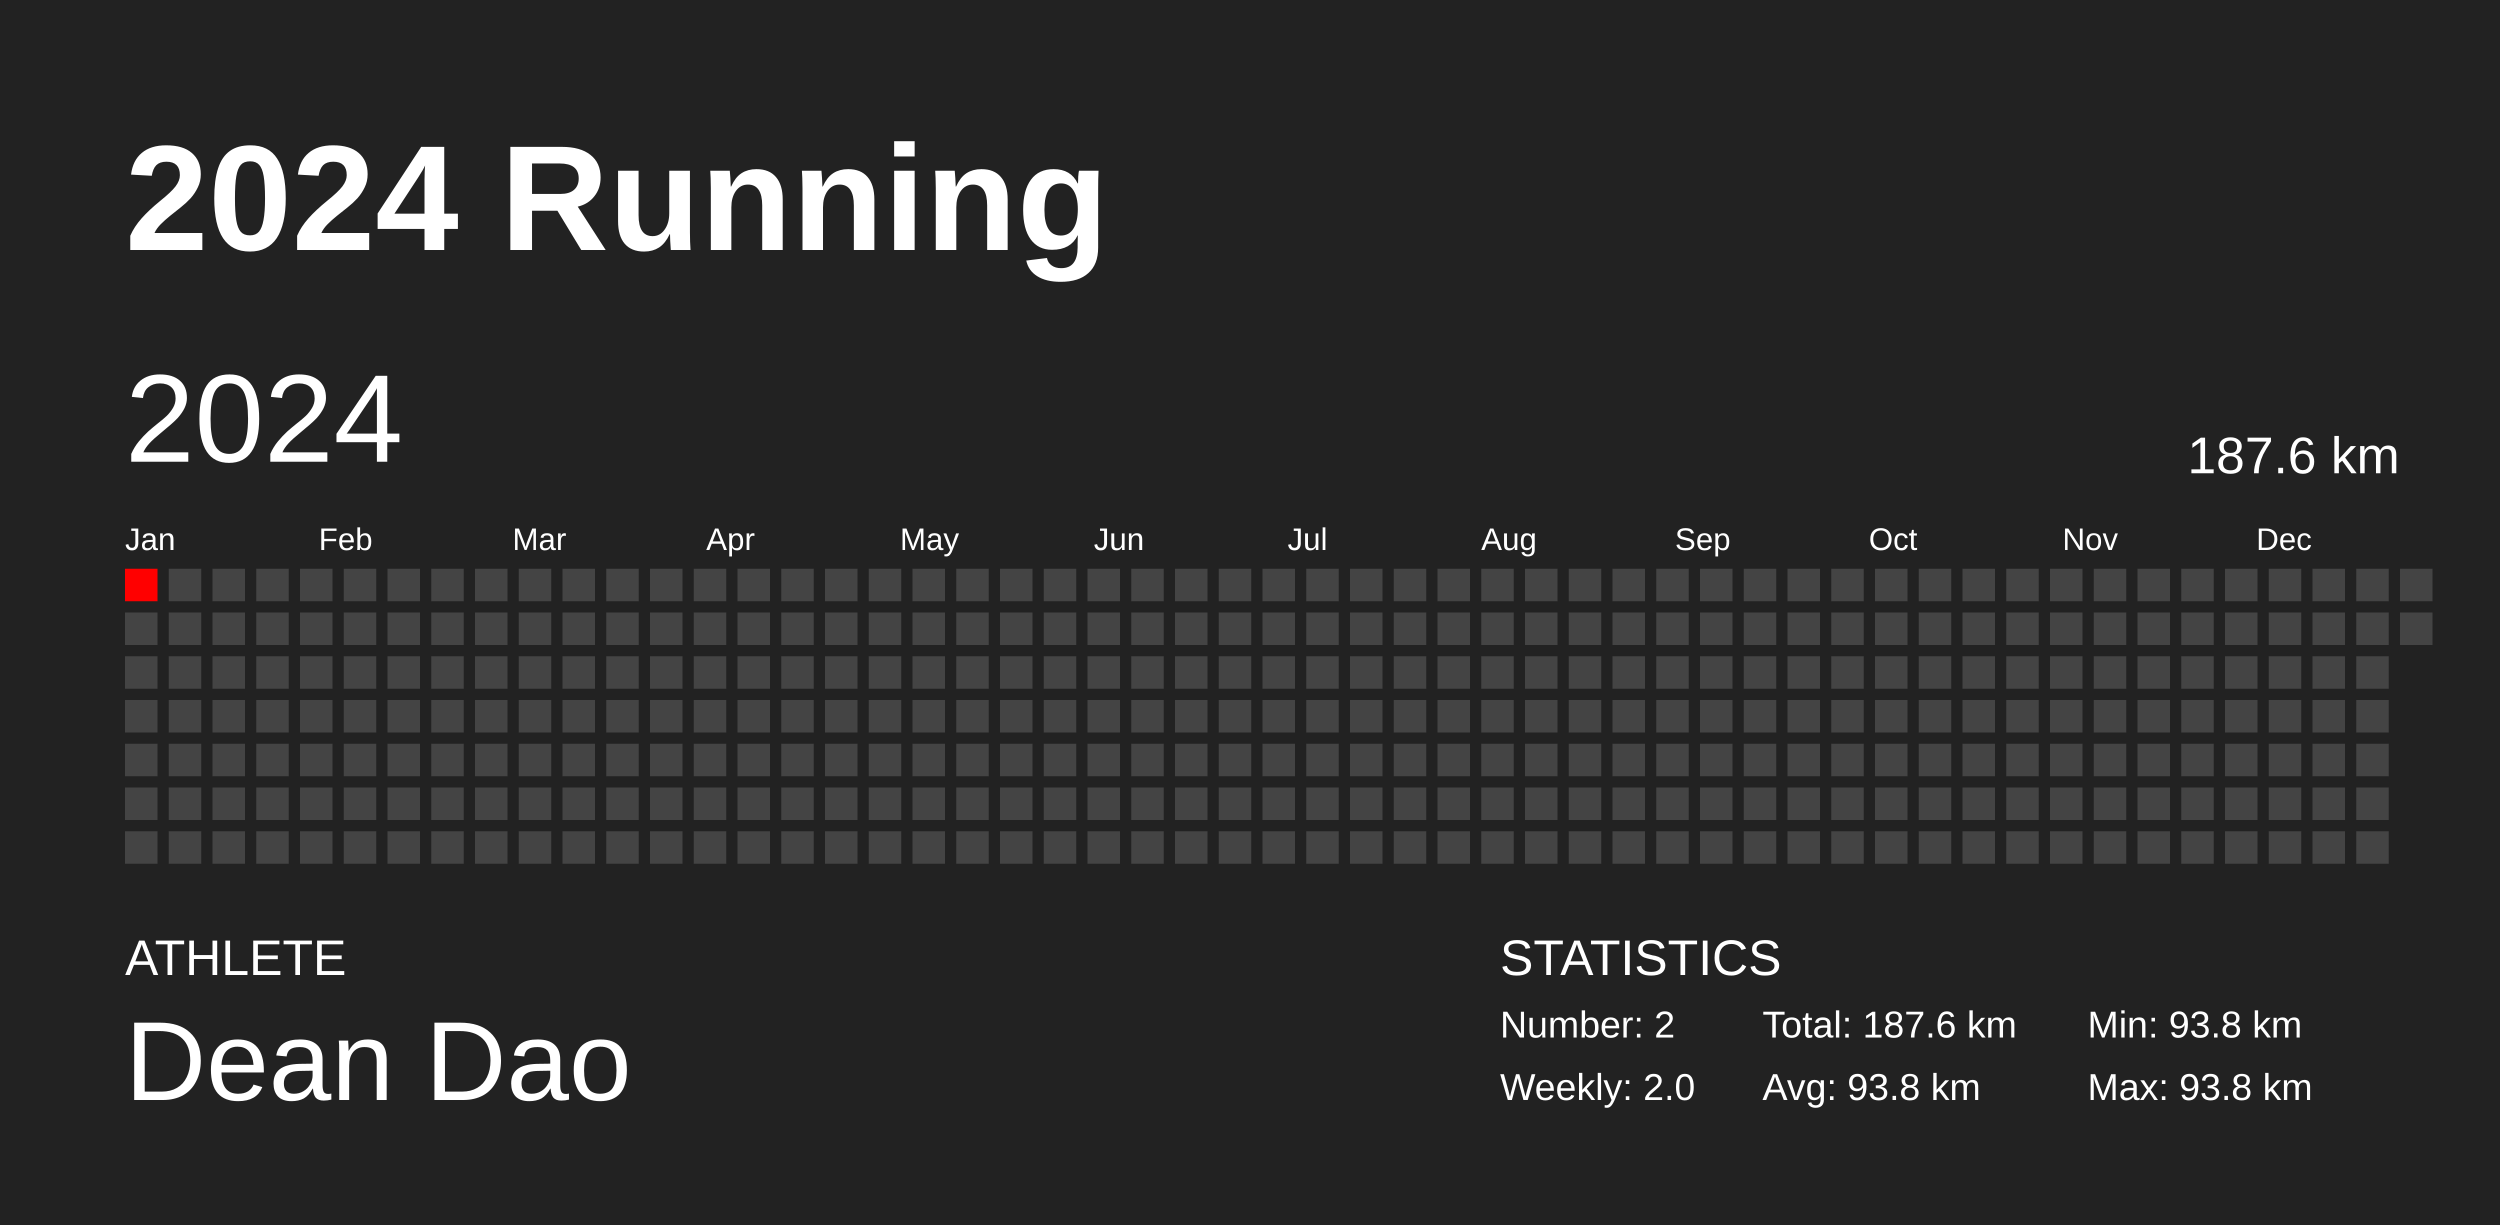
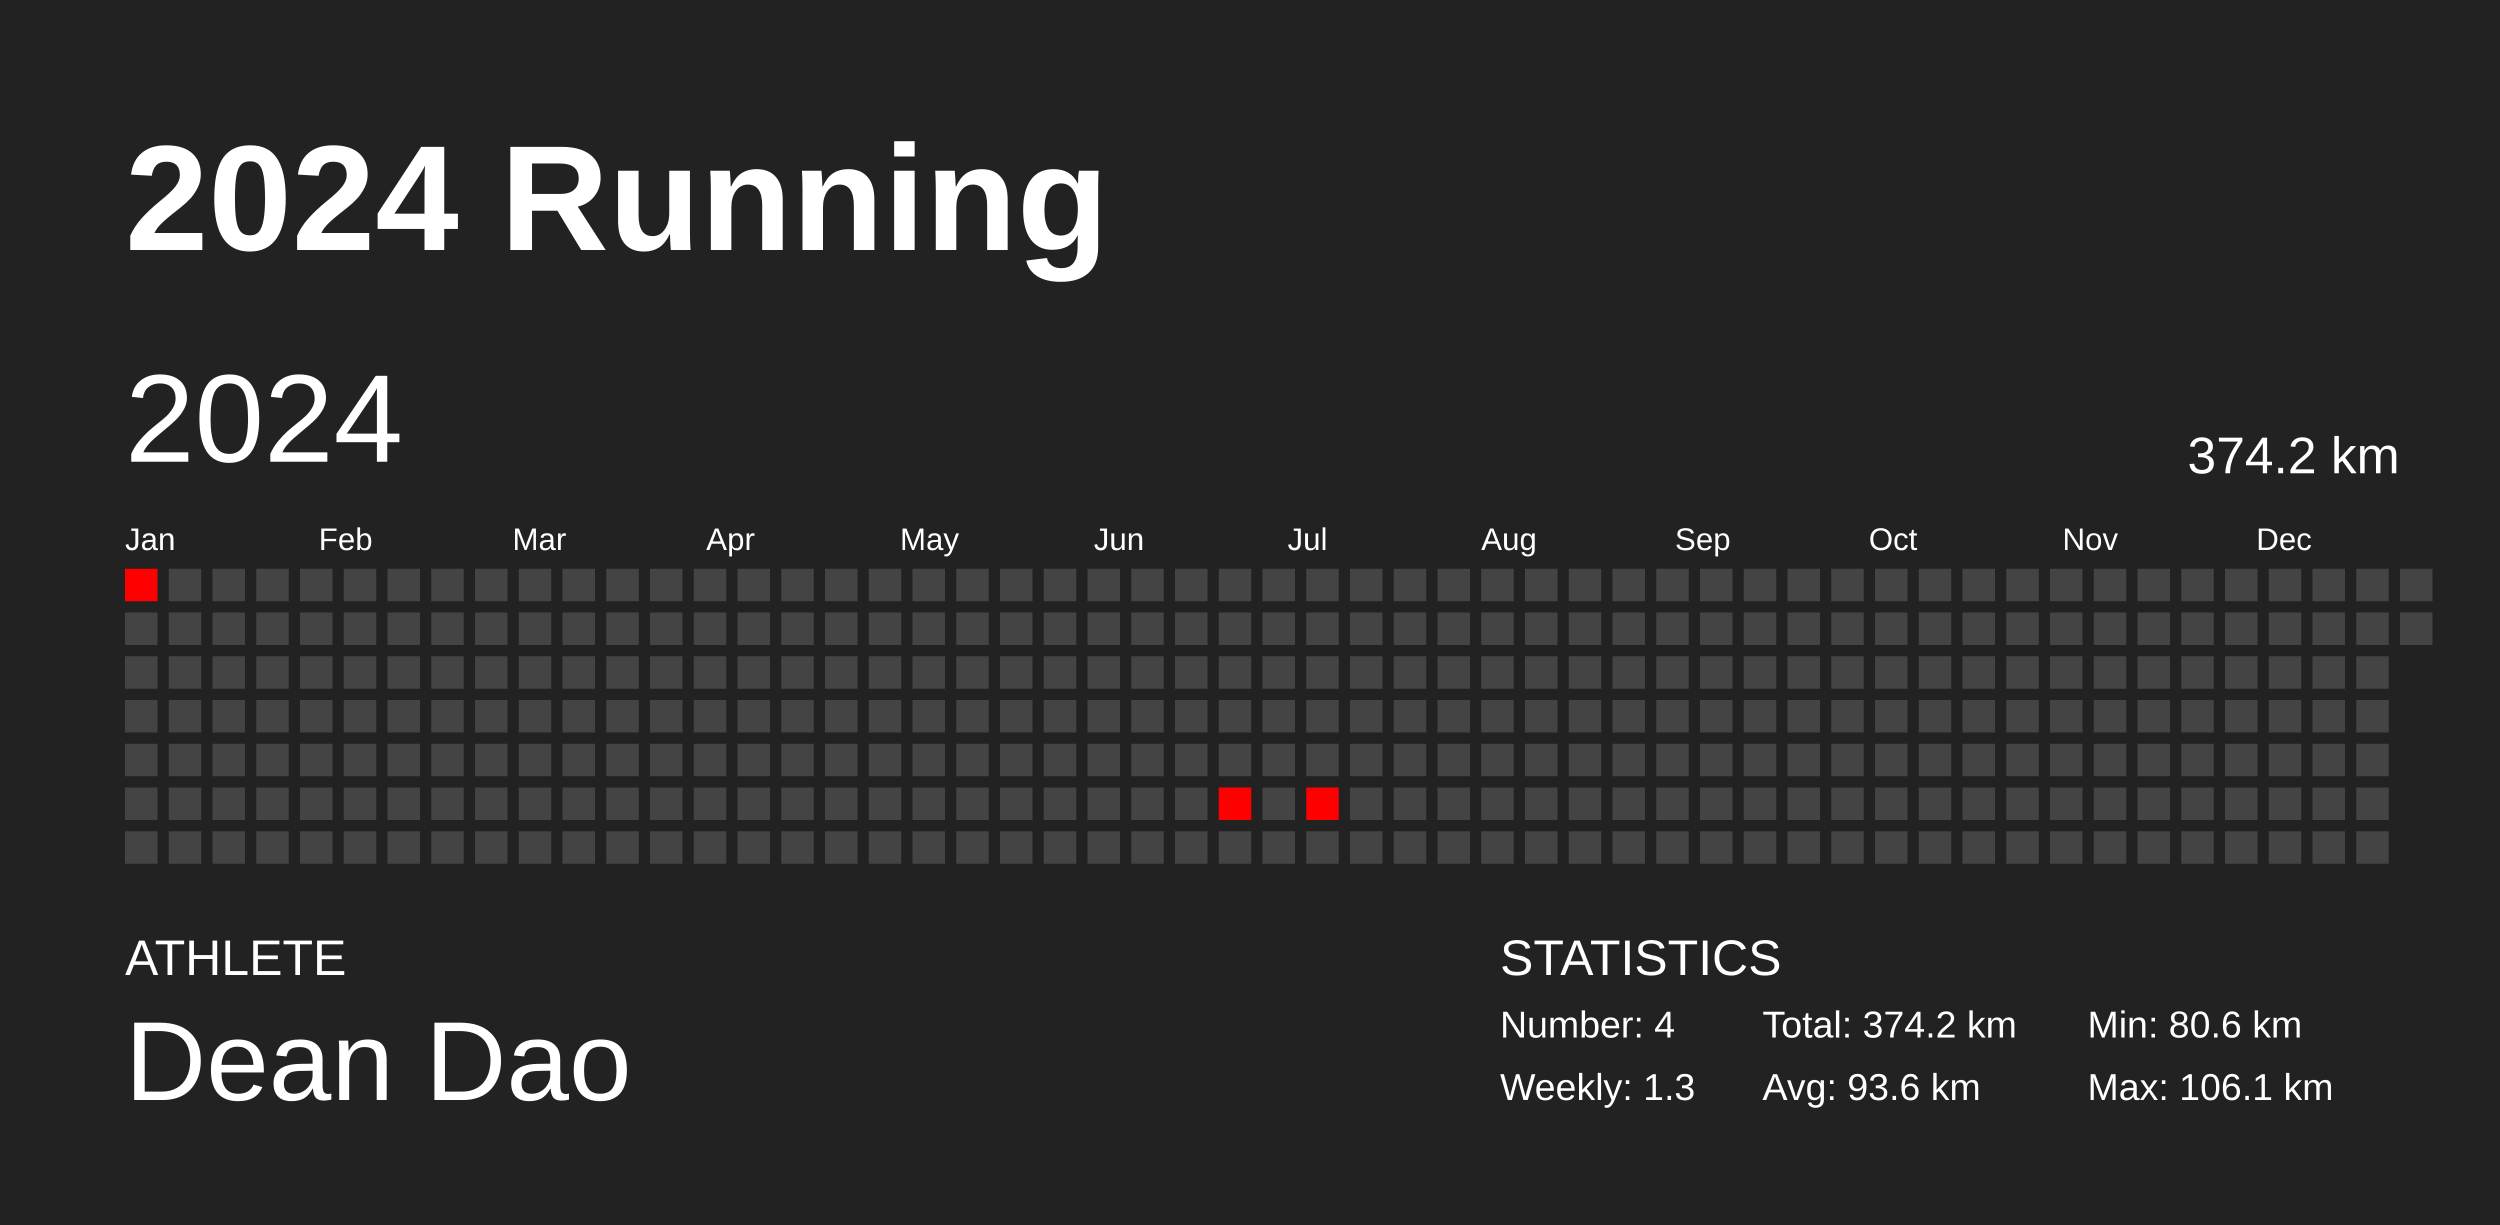
<svg xmlns="http://www.w3.org/2000/svg" baseProfile="full" height="98mm" version="1.1" viewBox="0,0,200,98" width="200mm">
  <defs />
  <rect fill="#222222" height="98" width="200" x="0" y="0" />
  <text fill="#FFFFFF" style="font-size:12px; font-family:Arial; font-weight:bold;" x="10" y="20">2024 Running</text>
  <text fill="#FFFFFF" style="font-size:4px; font-family:Arial" x="10" y="78">ATHLETE</text>
  <text fill="#FFFFFF" style="font-size:9px; font-family:Arial" x="10" y="88">Dean Dao</text>
  <text fill="#FFFFFF" style="font-size:4px; font-family:Arial" x="120" y="78">STATISTICS</text>
-   <text fill="#FFFFFF" style="font-size:3px; font-family:Arial" x="120" y="83">Number: 2</text>
-   <text fill="#FFFFFF" style="font-size:3px; font-family:Arial" x="120" y="88">Weekly: 2.0</text>
-   <text fill="#FFFFFF" style="font-size:3px; font-family:Arial" x="141" y="83">Total: 187.6 km</text>
-   <text fill="#FFFFFF" style="font-size:3px; font-family:Arial" x="141" y="88">Avg: 93.8 km</text>
-   <text fill="#FFFFFF" style="font-size:3px; font-family:Arial" x="167" y="83">Min: 93.8 km</text>
-   <text fill="#FFFFFF" style="font-size:3px; font-family:Arial" x="167" y="88">Max: 93.8 km</text>
+   <text fill="#FFFFFF" style="font-size:3px; font-family:Arial" x="120" y="83">Number: 4</text>
+   <text fill="#FFFFFF" style="font-size:3px; font-family:Arial" x="120" y="88">Weekly: 1.3</text>
+   <text fill="#FFFFFF" style="font-size:3px; font-family:Arial" x="141" y="83">Total: 374.2 km</text>
+   <text fill="#FFFFFF" style="font-size:3px; font-family:Arial" x="141" y="88">Avg: 93.6 km</text>
+   <text fill="#FFFFFF" style="font-size:3px; font-family:Arial" x="167" y="83">Min: 80.6 km</text>
+   <text fill="#FFFFFF" style="font-size:3px; font-family:Arial" x="167" y="88">Max: 106.1 km</text>
  <text dominant-baseline="hanging" fill="#FFFFFF" style="font-size:10.0px; font-family:Arial;" x="10" y="30">2024</text>
-   <text dominant-baseline="hanging" fill="#FFFFFF" style="font-size:4.125px; font-family:Arial;" x="175" y="35">187.6 km</text>
+   <text dominant-baseline="hanging" fill="#FFFFFF" style="font-size:4.125px; font-family:Arial;" x="175" y="35">374.2 km</text>
  <text fill="#FFFFFF" style="font-size:2.5px; font-family:Arial" x="10.0" y="44">Jan</text>
  <text fill="#FFFFFF" style="font-size:2.5px; font-family:Arial" x="25.5" y="44">Feb</text>
  <text fill="#FFFFFF" style="font-size:2.5px; font-family:Arial" x="41.0" y="44">Mar</text>
  <text fill="#FFFFFF" style="font-size:2.5px; font-family:Arial" x="56.5" y="44">Apr</text>
  <text fill="#FFFFFF" style="font-size:2.5px; font-family:Arial" x="72.0" y="44">May</text>
  <text fill="#FFFFFF" style="font-size:2.5px; font-family:Arial" x="87.5" y="44">Jun</text>
  <text fill="#FFFFFF" style="font-size:2.5px; font-family:Arial" x="103.0" y="44">Jul</text>
  <text fill="#FFFFFF" style="font-size:2.5px; font-family:Arial" x="118.5" y="44">Aug</text>
  <text fill="#FFFFFF" style="font-size:2.5px; font-family:Arial" x="134.0" y="44">Sep</text>
  <text fill="#FFFFFF" style="font-size:2.5px; font-family:Arial" x="149.5" y="44">Oct</text>
  <text fill="#FFFFFF" style="font-size:2.5px; font-family:Arial" x="165.0" y="44">Nov</text>
  <text fill="#FFFFFF" style="font-size:2.5px; font-family:Arial" x="180.5" y="44">Dec</text>
  <rect fill="red" height="2.6" width="2.6" x="10.0" y="45.5" />
  <rect fill="#444444" height="2.6" width="2.6" x="10.0" y="49.0" />
  <rect fill="#444444" height="2.6" width="2.6" x="10.0" y="52.5" />
  <rect fill="#444444" height="2.6" width="2.6" x="10.0" y="56.0" />
  <rect fill="#444444" height="2.6" width="2.6" x="10.0" y="59.5" />
  <rect fill="#444444" height="2.6" width="2.6" x="10.0" y="63.0" />
  <rect fill="#444444" height="2.6" width="2.6" x="10.0" y="66.5" />
  <rect fill="#444444" height="2.6" width="2.6" x="13.5" y="45.5" />
  <rect fill="#444444" height="2.6" width="2.6" x="13.5" y="49.0" />
  <rect fill="#444444" height="2.6" width="2.6" x="13.5" y="52.5" />
  <rect fill="#444444" height="2.6" width="2.6" x="13.5" y="56.0" />
  <rect fill="#444444" height="2.6" width="2.6" x="13.5" y="59.5" />
  <rect fill="#444444" height="2.6" width="2.6" x="13.5" y="63.0" />
  <rect fill="#444444" height="2.6" width="2.6" x="13.5" y="66.5" />
  <rect fill="#444444" height="2.6" width="2.6" x="17.0" y="45.5" />
  <rect fill="#444444" height="2.6" width="2.6" x="17.0" y="49.0" />
  <rect fill="#444444" height="2.6" width="2.6" x="17.0" y="52.5" />
  <rect fill="#444444" height="2.6" width="2.6" x="17.0" y="56.0" />
  <rect fill="#444444" height="2.6" width="2.6" x="17.0" y="59.5" />
  <rect fill="#444444" height="2.6" width="2.6" x="17.0" y="63.0" />
  <rect fill="#444444" height="2.6" width="2.6" x="17.0" y="66.5" />
  <rect fill="#444444" height="2.6" width="2.6" x="20.5" y="45.5" />
  <rect fill="#444444" height="2.6" width="2.6" x="20.5" y="49.0" />
  <rect fill="#444444" height="2.6" width="2.6" x="20.5" y="52.5" />
  <rect fill="#444444" height="2.6" width="2.6" x="20.5" y="56.0" />
  <rect fill="#444444" height="2.6" width="2.6" x="20.5" y="59.5" />
  <rect fill="#444444" height="2.6" width="2.6" x="20.5" y="63.0" />
  <rect fill="#444444" height="2.6" width="2.6" x="20.5" y="66.5" />
  <rect fill="#444444" height="2.6" width="2.6" x="24.0" y="45.5" />
  <rect fill="#444444" height="2.6" width="2.6" x="24.0" y="49.0" />
  <rect fill="#444444" height="2.6" width="2.6" x="24.0" y="52.5" />
  <rect fill="#444444" height="2.6" width="2.6" x="24.0" y="56.0" />
  <rect fill="#444444" height="2.6" width="2.6" x="24.0" y="59.5" />
  <rect fill="#444444" height="2.6" width="2.6" x="24.0" y="63.0" />
  <rect fill="#444444" height="2.6" width="2.6" x="24.0" y="66.5" />
  <rect fill="#444444" height="2.6" width="2.6" x="27.5" y="45.5" />
  <rect fill="#444444" height="2.6" width="2.6" x="27.5" y="49.0" />
  <rect fill="#444444" height="2.6" width="2.6" x="27.5" y="52.5" />
  <rect fill="#444444" height="2.6" width="2.6" x="27.5" y="56.0" />
  <rect fill="#444444" height="2.6" width="2.6" x="27.5" y="59.5" />
  <rect fill="#444444" height="2.6" width="2.6" x="27.5" y="63.0" />
  <rect fill="#444444" height="2.6" width="2.6" x="27.5" y="66.5" />
  <rect fill="#444444" height="2.6" width="2.6" x="31.0" y="45.5" />
  <rect fill="#444444" height="2.6" width="2.6" x="31.0" y="49.0" />
  <rect fill="#444444" height="2.6" width="2.6" x="31.0" y="52.5" />
  <rect fill="#444444" height="2.6" width="2.6" x="31.0" y="56.0" />
  <rect fill="#444444" height="2.6" width="2.6" x="31.0" y="59.5" />
  <rect fill="#444444" height="2.6" width="2.6" x="31.0" y="63.0" />
  <rect fill="#444444" height="2.6" width="2.6" x="31.0" y="66.5" />
  <rect fill="#444444" height="2.6" width="2.6" x="34.5" y="45.5" />
  <rect fill="#444444" height="2.6" width="2.6" x="34.5" y="49.0" />
  <rect fill="#444444" height="2.6" width="2.6" x="34.5" y="52.5" />
  <rect fill="#444444" height="2.6" width="2.6" x="34.5" y="56.0" />
  <rect fill="#444444" height="2.6" width="2.6" x="34.5" y="59.5" />
  <rect fill="#444444" height="2.6" width="2.6" x="34.5" y="63.0" />
  <rect fill="#444444" height="2.6" width="2.6" x="34.5" y="66.5" />
  <rect fill="#444444" height="2.6" width="2.6" x="38.0" y="45.5" />
  <rect fill="#444444" height="2.6" width="2.6" x="38.0" y="49.0" />
  <rect fill="#444444" height="2.6" width="2.6" x="38.0" y="52.5" />
  <rect fill="#444444" height="2.6" width="2.6" x="38.0" y="56.0" />
  <rect fill="#444444" height="2.6" width="2.6" x="38.0" y="59.5" />
  <rect fill="#444444" height="2.6" width="2.6" x="38.0" y="63.0" />
  <rect fill="#444444" height="2.6" width="2.6" x="38.0" y="66.5" />
  <rect fill="#444444" height="2.6" width="2.6" x="41.5" y="45.5" />
  <rect fill="#444444" height="2.6" width="2.6" x="41.5" y="49.0" />
  <rect fill="#444444" height="2.6" width="2.6" x="41.5" y="52.5" />
  <rect fill="#444444" height="2.6" width="2.6" x="41.5" y="56.0" />
  <rect fill="#444444" height="2.6" width="2.6" x="41.5" y="59.5" />
  <rect fill="#444444" height="2.6" width="2.6" x="41.5" y="63.0" />
  <rect fill="#444444" height="2.6" width="2.6" x="41.5" y="66.5" />
  <rect fill="#444444" height="2.6" width="2.6" x="45.0" y="45.5" />
  <rect fill="#444444" height="2.6" width="2.6" x="45.0" y="49.0" />
  <rect fill="#444444" height="2.6" width="2.6" x="45.0" y="52.5" />
  <rect fill="#444444" height="2.6" width="2.6" x="45.0" y="56.0" />
  <rect fill="#444444" height="2.6" width="2.6" x="45.0" y="59.5" />
  <rect fill="#444444" height="2.6" width="2.6" x="45.0" y="63.0" />
  <rect fill="#444444" height="2.6" width="2.6" x="45.0" y="66.5" />
  <rect fill="#444444" height="2.6" width="2.6" x="48.5" y="45.5" />
  <rect fill="#444444" height="2.6" width="2.6" x="48.5" y="49.0" />
  <rect fill="#444444" height="2.6" width="2.6" x="48.5" y="52.5" />
  <rect fill="#444444" height="2.6" width="2.6" x="48.5" y="56.0" />
  <rect fill="#444444" height="2.6" width="2.6" x="48.5" y="59.5" />
  <rect fill="#444444" height="2.6" width="2.6" x="48.5" y="63.0" />
  <rect fill="#444444" height="2.6" width="2.6" x="48.5" y="66.5" />
  <rect fill="#444444" height="2.6" width="2.6" x="52.0" y="45.5" />
  <rect fill="#444444" height="2.6" width="2.6" x="52.0" y="49.0" />
  <rect fill="#444444" height="2.6" width="2.6" x="52.0" y="52.5" />
  <rect fill="#444444" height="2.6" width="2.6" x="52.0" y="56.0" />
  <rect fill="#444444" height="2.6" width="2.6" x="52.0" y="59.5" />
  <rect fill="#444444" height="2.6" width="2.6" x="52.0" y="63.0" />
  <rect fill="#444444" height="2.6" width="2.6" x="52.0" y="66.5" />
  <rect fill="#444444" height="2.6" width="2.6" x="55.5" y="45.5" />
  <rect fill="#444444" height="2.6" width="2.6" x="55.5" y="49.0" />
  <rect fill="#444444" height="2.6" width="2.6" x="55.5" y="52.5" />
  <rect fill="#444444" height="2.6" width="2.6" x="55.5" y="56.0" />
  <rect fill="#444444" height="2.6" width="2.6" x="55.5" y="59.5" />
  <rect fill="#444444" height="2.6" width="2.6" x="55.5" y="63.0" />
  <rect fill="#444444" height="2.6" width="2.6" x="55.5" y="66.5" />
  <rect fill="#444444" height="2.6" width="2.6" x="59.0" y="45.5" />
  <rect fill="#444444" height="2.6" width="2.6" x="59.0" y="49.0" />
  <rect fill="#444444" height="2.6" width="2.6" x="59.0" y="52.5" />
  <rect fill="#444444" height="2.6" width="2.6" x="59.0" y="56.0" />
  <rect fill="#444444" height="2.6" width="2.6" x="59.0" y="59.5" />
  <rect fill="#444444" height="2.6" width="2.6" x="59.0" y="63.0" />
  <rect fill="#444444" height="2.6" width="2.6" x="59.0" y="66.5" />
  <rect fill="#444444" height="2.6" width="2.6" x="62.5" y="45.5" />
  <rect fill="#444444" height="2.6" width="2.6" x="62.5" y="49.0" />
  <rect fill="#444444" height="2.6" width="2.6" x="62.5" y="52.5" />
  <rect fill="#444444" height="2.6" width="2.6" x="62.5" y="56.0" />
  <rect fill="#444444" height="2.6" width="2.6" x="62.5" y="59.5" />
  <rect fill="#444444" height="2.6" width="2.6" x="62.5" y="63.0" />
  <rect fill="#444444" height="2.6" width="2.6" x="62.5" y="66.5" />
  <rect fill="#444444" height="2.6" width="2.6" x="66.0" y="45.5" />
  <rect fill="#444444" height="2.6" width="2.6" x="66.0" y="49.0" />
  <rect fill="#444444" height="2.6" width="2.6" x="66.0" y="52.5" />
  <rect fill="#444444" height="2.6" width="2.6" x="66.0" y="56.0" />
  <rect fill="#444444" height="2.6" width="2.6" x="66.0" y="59.5" />
  <rect fill="#444444" height="2.6" width="2.6" x="66.0" y="63.0" />
  <rect fill="#444444" height="2.6" width="2.6" x="66.0" y="66.5" />
  <rect fill="#444444" height="2.6" width="2.6" x="69.5" y="45.5" />
  <rect fill="#444444" height="2.6" width="2.6" x="69.5" y="49.0" />
  <rect fill="#444444" height="2.6" width="2.6" x="69.5" y="52.5" />
  <rect fill="#444444" height="2.6" width="2.6" x="69.5" y="56.0" />
  <rect fill="#444444" height="2.6" width="2.6" x="69.5" y="59.5" />
  <rect fill="#444444" height="2.6" width="2.6" x="69.5" y="63.0" />
  <rect fill="#444444" height="2.6" width="2.6" x="69.5" y="66.5" />
  <rect fill="#444444" height="2.6" width="2.6" x="73.0" y="45.5" />
  <rect fill="#444444" height="2.6" width="2.6" x="73.0" y="49.0" />
  <rect fill="#444444" height="2.6" width="2.6" x="73.0" y="52.5" />
  <rect fill="#444444" height="2.6" width="2.6" x="73.0" y="56.0" />
  <rect fill="#444444" height="2.6" width="2.6" x="73.0" y="59.5" />
  <rect fill="#444444" height="2.6" width="2.6" x="73.0" y="63.0" />
  <rect fill="#444444" height="2.6" width="2.6" x="73.0" y="66.5" />
  <rect fill="#444444" height="2.6" width="2.6" x="76.5" y="45.5" />
  <rect fill="#444444" height="2.6" width="2.6" x="76.5" y="49.0" />
  <rect fill="#444444" height="2.6" width="2.6" x="76.5" y="52.5" />
  <rect fill="#444444" height="2.6" width="2.6" x="76.5" y="56.0" />
  <rect fill="#444444" height="2.6" width="2.6" x="76.5" y="59.5" />
  <rect fill="#444444" height="2.6" width="2.6" x="76.5" y="63.0" />
  <rect fill="#444444" height="2.6" width="2.6" x="76.5" y="66.5" />
  <rect fill="#444444" height="2.6" width="2.6" x="80.0" y="45.5" />
  <rect fill="#444444" height="2.6" width="2.6" x="80.0" y="49.0" />
  <rect fill="#444444" height="2.6" width="2.6" x="80.0" y="52.5" />
  <rect fill="#444444" height="2.6" width="2.6" x="80.0" y="56.0" />
  <rect fill="#444444" height="2.6" width="2.6" x="80.0" y="59.5" />
  <rect fill="#444444" height="2.6" width="2.6" x="80.0" y="63.0" />
  <rect fill="#444444" height="2.6" width="2.6" x="80.0" y="66.5" />
  <rect fill="#444444" height="2.6" width="2.6" x="83.5" y="45.5" />
  <rect fill="#444444" height="2.6" width="2.6" x="83.5" y="49.0" />
  <rect fill="#444444" height="2.6" width="2.6" x="83.5" y="52.5" />
  <rect fill="#444444" height="2.6" width="2.6" x="83.5" y="56.0" />
  <rect fill="#444444" height="2.6" width="2.6" x="83.5" y="59.5" />
  <rect fill="#444444" height="2.6" width="2.6" x="83.5" y="63.0" />
  <rect fill="#444444" height="2.6" width="2.6" x="83.5" y="66.5" />
  <rect fill="#444444" height="2.6" width="2.6" x="87.0" y="45.5" />
  <rect fill="#444444" height="2.6" width="2.6" x="87.0" y="49.0" />
  <rect fill="#444444" height="2.6" width="2.6" x="87.0" y="52.5" />
  <rect fill="#444444" height="2.6" width="2.6" x="87.0" y="56.0" />
  <rect fill="#444444" height="2.6" width="2.6" x="87.0" y="59.5" />
  <rect fill="#444444" height="2.6" width="2.6" x="87.0" y="63.0" />
  <rect fill="#444444" height="2.6" width="2.6" x="87.0" y="66.5" />
  <rect fill="#444444" height="2.6" width="2.6" x="90.5" y="45.5" />
  <rect fill="#444444" height="2.6" width="2.6" x="90.5" y="49.0" />
  <rect fill="#444444" height="2.6" width="2.6" x="90.5" y="52.5" />
  <rect fill="#444444" height="2.6" width="2.6" x="90.5" y="56.0" />
  <rect fill="#444444" height="2.6" width="2.6" x="90.5" y="59.5" />
  <rect fill="#444444" height="2.6" width="2.6" x="90.5" y="63.0" />
  <rect fill="#444444" height="2.6" width="2.6" x="90.5" y="66.5" />
  <rect fill="#444444" height="2.6" width="2.6" x="94.0" y="45.5" />
  <rect fill="#444444" height="2.6" width="2.6" x="94.0" y="49.0" />
  <rect fill="#444444" height="2.6" width="2.6" x="94.0" y="52.5" />
  <rect fill="#444444" height="2.6" width="2.6" x="94.0" y="56.0" />
  <rect fill="#444444" height="2.6" width="2.6" x="94.0" y="59.5" />
  <rect fill="#444444" height="2.6" width="2.6" x="94.0" y="63.0" />
  <rect fill="#444444" height="2.6" width="2.6" x="94.0" y="66.5" />
  <rect fill="#444444" height="2.6" width="2.6" x="97.5" y="45.5" />
  <rect fill="#444444" height="2.6" width="2.6" x="97.5" y="49.0" />
  <rect fill="#444444" height="2.6" width="2.6" x="97.5" y="52.5" />
  <rect fill="#444444" height="2.6" width="2.6" x="97.5" y="56.0" />
  <rect fill="#444444" height="2.6" width="2.6" x="97.5" y="59.5" />
-   <rect fill="#444444" height="2.6" width="2.6" x="97.5" y="63.0" />
+   <rect fill="red" height="2.6" width="2.6" x="97.5" y="63.0" />
  <rect fill="#444444" height="2.6" width="2.6" x="97.5" y="66.5" />
  <rect fill="#444444" height="2.6" width="2.6" x="101.0" y="45.5" />
  <rect fill="#444444" height="2.6" width="2.6" x="101.0" y="49.0" />
  <rect fill="#444444" height="2.6" width="2.6" x="101.0" y="52.5" />
  <rect fill="#444444" height="2.6" width="2.6" x="101.0" y="56.0" />
  <rect fill="#444444" height="2.6" width="2.6" x="101.0" y="59.5" />
  <rect fill="#444444" height="2.6" width="2.6" x="101.0" y="63.0" />
  <rect fill="#444444" height="2.6" width="2.6" x="101.0" y="66.5" />
  <rect fill="#444444" height="2.6" width="2.6" x="104.5" y="45.5" />
  <rect fill="#444444" height="2.6" width="2.6" x="104.5" y="49.0" />
  <rect fill="#444444" height="2.6" width="2.6" x="104.5" y="52.5" />
  <rect fill="#444444" height="2.6" width="2.6" x="104.5" y="56.0" />
  <rect fill="#444444" height="2.6" width="2.6" x="104.5" y="59.5" />
-   <rect fill="#444444" height="2.6" width="2.6" x="104.5" y="63.0" />
+   <rect fill="red" height="2.6" width="2.6" x="104.5" y="63.0" />
  <rect fill="#444444" height="2.6" width="2.6" x="104.5" y="66.5" />
  <rect fill="#444444" height="2.6" width="2.6" x="108.0" y="45.5" />
  <rect fill="#444444" height="2.6" width="2.6" x="108.0" y="49.0" />
  <rect fill="#444444" height="2.6" width="2.6" x="108.0" y="52.5" />
  <rect fill="#444444" height="2.6" width="2.6" x="108.0" y="56.0" />
  <rect fill="#444444" height="2.6" width="2.6" x="108.0" y="59.5" />
  <rect fill="#444444" height="2.6" width="2.6" x="108.0" y="63.0" />
  <rect fill="#444444" height="2.6" width="2.6" x="108.0" y="66.5" />
  <rect fill="#444444" height="2.6" width="2.6" x="111.5" y="45.5" />
  <rect fill="#444444" height="2.6" width="2.6" x="111.5" y="49.0" />
  <rect fill="#444444" height="2.6" width="2.6" x="111.5" y="52.5" />
  <rect fill="#444444" height="2.6" width="2.6" x="111.5" y="56.0" />
  <rect fill="#444444" height="2.6" width="2.6" x="111.5" y="59.5" />
  <rect fill="#444444" height="2.6" width="2.6" x="111.5" y="63.0" />
  <rect fill="#444444" height="2.6" width="2.6" x="111.5" y="66.5" />
  <rect fill="#444444" height="2.6" width="2.6" x="115.0" y="45.5" />
  <rect fill="#444444" height="2.6" width="2.6" x="115.0" y="49.0" />
  <rect fill="#444444" height="2.6" width="2.6" x="115.0" y="52.5" />
  <rect fill="#444444" height="2.6" width="2.6" x="115.0" y="56.0" />
  <rect fill="#444444" height="2.6" width="2.6" x="115.0" y="59.5" />
  <rect fill="#444444" height="2.6" width="2.6" x="115.0" y="63.0" />
  <rect fill="#444444" height="2.6" width="2.6" x="115.0" y="66.5" />
  <rect fill="#444444" height="2.6" width="2.6" x="118.5" y="45.5" />
  <rect fill="#444444" height="2.6" width="2.6" x="118.5" y="49.0" />
  <rect fill="#444444" height="2.6" width="2.6" x="118.5" y="52.5" />
  <rect fill="#444444" height="2.6" width="2.6" x="118.5" y="56.0" />
  <rect fill="#444444" height="2.6" width="2.6" x="118.5" y="59.5" />
  <rect fill="#444444" height="2.6" width="2.6" x="118.5" y="63.0" />
  <rect fill="#444444" height="2.6" width="2.6" x="118.5" y="66.5" />
  <rect fill="#444444" height="2.6" width="2.6" x="122.0" y="45.5" />
  <rect fill="#444444" height="2.6" width="2.6" x="122.0" y="49.0" />
  <rect fill="#444444" height="2.6" width="2.6" x="122.0" y="52.5" />
  <rect fill="#444444" height="2.6" width="2.6" x="122.0" y="56.0" />
  <rect fill="#444444" height="2.6" width="2.6" x="122.0" y="59.5" />
  <rect fill="#444444" height="2.6" width="2.6" x="122.0" y="63.0" />
  <rect fill="#444444" height="2.6" width="2.6" x="122.0" y="66.5" />
  <rect fill="#444444" height="2.6" width="2.6" x="125.5" y="45.5" />
  <rect fill="#444444" height="2.6" width="2.6" x="125.5" y="49.0" />
  <rect fill="#444444" height="2.6" width="2.6" x="125.5" y="52.5" />
  <rect fill="#444444" height="2.6" width="2.6" x="125.5" y="56.0" />
  <rect fill="#444444" height="2.6" width="2.6" x="125.5" y="59.5" />
  <rect fill="#444444" height="2.6" width="2.6" x="125.5" y="63.0" />
  <rect fill="#444444" height="2.6" width="2.6" x="125.5" y="66.5" />
  <rect fill="#444444" height="2.6" width="2.6" x="129.0" y="45.5" />
  <rect fill="#444444" height="2.6" width="2.6" x="129.0" y="49.0" />
  <rect fill="#444444" height="2.6" width="2.6" x="129.0" y="52.5" />
  <rect fill="#444444" height="2.6" width="2.6" x="129.0" y="56.0" />
  <rect fill="#444444" height="2.6" width="2.6" x="129.0" y="59.5" />
  <rect fill="#444444" height="2.6" width="2.6" x="129.0" y="63.0" />
  <rect fill="#444444" height="2.6" width="2.6" x="129.0" y="66.5" />
  <rect fill="#444444" height="2.6" width="2.6" x="132.5" y="45.5" />
  <rect fill="#444444" height="2.6" width="2.6" x="132.5" y="49.0" />
  <rect fill="#444444" height="2.6" width="2.6" x="132.5" y="52.5" />
  <rect fill="#444444" height="2.6" width="2.6" x="132.5" y="56.0" />
  <rect fill="#444444" height="2.6" width="2.6" x="132.5" y="59.5" />
  <rect fill="#444444" height="2.6" width="2.6" x="132.5" y="63.0" />
  <rect fill="#444444" height="2.6" width="2.6" x="132.5" y="66.5" />
  <rect fill="#444444" height="2.6" width="2.6" x="136.0" y="45.5" />
  <rect fill="#444444" height="2.6" width="2.6" x="136.0" y="49.0" />
  <rect fill="#444444" height="2.6" width="2.6" x="136.0" y="52.5" />
  <rect fill="#444444" height="2.6" width="2.6" x="136.0" y="56.0" />
  <rect fill="#444444" height="2.6" width="2.6" x="136.0" y="59.5" />
  <rect fill="#444444" height="2.6" width="2.6" x="136.0" y="63.0" />
  <rect fill="#444444" height="2.6" width="2.6" x="136.0" y="66.5" />
  <rect fill="#444444" height="2.6" width="2.6" x="139.5" y="45.5" />
  <rect fill="#444444" height="2.6" width="2.6" x="139.5" y="49.0" />
  <rect fill="#444444" height="2.6" width="2.6" x="139.5" y="52.5" />
  <rect fill="#444444" height="2.6" width="2.6" x="139.5" y="56.0" />
  <rect fill="#444444" height="2.6" width="2.6" x="139.5" y="59.5" />
  <rect fill="#444444" height="2.6" width="2.6" x="139.5" y="63.0" />
  <rect fill="#444444" height="2.6" width="2.6" x="139.5" y="66.5" />
  <rect fill="#444444" height="2.6" width="2.6" x="143.0" y="45.5" />
  <rect fill="#444444" height="2.6" width="2.6" x="143.0" y="49.0" />
  <rect fill="#444444" height="2.6" width="2.6" x="143.0" y="52.5" />
  <rect fill="#444444" height="2.6" width="2.6" x="143.0" y="56.0" />
  <rect fill="#444444" height="2.6" width="2.6" x="143.0" y="59.5" />
  <rect fill="#444444" height="2.6" width="2.6" x="143.0" y="63.0" />
  <rect fill="#444444" height="2.6" width="2.6" x="143.0" y="66.5" />
  <rect fill="#444444" height="2.6" width="2.6" x="146.5" y="45.5" />
  <rect fill="#444444" height="2.6" width="2.6" x="146.5" y="49.0" />
  <rect fill="#444444" height="2.6" width="2.6" x="146.5" y="52.5" />
  <rect fill="#444444" height="2.6" width="2.6" x="146.5" y="56.0" />
  <rect fill="#444444" height="2.6" width="2.6" x="146.5" y="59.5" />
  <rect fill="#444444" height="2.6" width="2.6" x="146.5" y="63.0" />
  <rect fill="#444444" height="2.6" width="2.6" x="146.5" y="66.5" />
  <rect fill="#444444" height="2.6" width="2.6" x="150.0" y="45.5" />
  <rect fill="#444444" height="2.6" width="2.6" x="150.0" y="49.0" />
  <rect fill="#444444" height="2.6" width="2.6" x="150.0" y="52.5" />
  <rect fill="#444444" height="2.6" width="2.6" x="150.0" y="56.0" />
  <rect fill="#444444" height="2.6" width="2.6" x="150.0" y="59.5" />
  <rect fill="#444444" height="2.6" width="2.6" x="150.0" y="63.0" />
  <rect fill="#444444" height="2.6" width="2.6" x="150.0" y="66.5" />
  <rect fill="#444444" height="2.6" width="2.6" x="153.5" y="45.5" />
  <rect fill="#444444" height="2.6" width="2.6" x="153.5" y="49.0" />
  <rect fill="#444444" height="2.6" width="2.6" x="153.5" y="52.5" />
  <rect fill="#444444" height="2.6" width="2.6" x="153.5" y="56.0" />
  <rect fill="#444444" height="2.6" width="2.6" x="153.5" y="59.5" />
  <rect fill="#444444" height="2.6" width="2.6" x="153.5" y="63.0" />
  <rect fill="#444444" height="2.6" width="2.6" x="153.5" y="66.5" />
  <rect fill="#444444" height="2.6" width="2.6" x="157.0" y="45.5" />
  <rect fill="#444444" height="2.6" width="2.6" x="157.0" y="49.0" />
  <rect fill="#444444" height="2.6" width="2.6" x="157.0" y="52.5" />
  <rect fill="#444444" height="2.6" width="2.6" x="157.0" y="56.0" />
  <rect fill="#444444" height="2.6" width="2.6" x="157.0" y="59.5" />
  <rect fill="#444444" height="2.6" width="2.6" x="157.0" y="63.0" />
  <rect fill="#444444" height="2.6" width="2.6" x="157.0" y="66.5" />
  <rect fill="#444444" height="2.6" width="2.6" x="160.5" y="45.5" />
  <rect fill="#444444" height="2.6" width="2.6" x="160.5" y="49.0" />
  <rect fill="#444444" height="2.6" width="2.6" x="160.5" y="52.5" />
  <rect fill="#444444" height="2.6" width="2.6" x="160.5" y="56.0" />
  <rect fill="#444444" height="2.6" width="2.6" x="160.5" y="59.5" />
  <rect fill="#444444" height="2.6" width="2.6" x="160.5" y="63.0" />
  <rect fill="#444444" height="2.6" width="2.6" x="160.5" y="66.5" />
  <rect fill="#444444" height="2.6" width="2.6" x="164.0" y="45.5" />
  <rect fill="#444444" height="2.6" width="2.6" x="164.0" y="49.0" />
  <rect fill="#444444" height="2.6" width="2.6" x="164.0" y="52.5" />
  <rect fill="#444444" height="2.6" width="2.6" x="164.0" y="56.0" />
  <rect fill="#444444" height="2.6" width="2.6" x="164.0" y="59.5" />
  <rect fill="#444444" height="2.6" width="2.6" x="164.0" y="63.0" />
  <rect fill="#444444" height="2.6" width="2.6" x="164.0" y="66.5" />
  <rect fill="#444444" height="2.6" width="2.6" x="167.5" y="45.5" />
  <rect fill="#444444" height="2.6" width="2.6" x="167.5" y="49.0" />
  <rect fill="#444444" height="2.6" width="2.6" x="167.5" y="52.5" />
  <rect fill="#444444" height="2.6" width="2.6" x="167.5" y="56.0" />
  <rect fill="#444444" height="2.6" width="2.6" x="167.5" y="59.5" />
  <rect fill="#444444" height="2.6" width="2.6" x="167.5" y="63.0" />
  <rect fill="#444444" height="2.6" width="2.6" x="167.5" y="66.5" />
  <rect fill="#444444" height="2.6" width="2.6" x="171.0" y="45.5" />
  <rect fill="#444444" height="2.6" width="2.6" x="171.0" y="49.0" />
  <rect fill="#444444" height="2.6" width="2.6" x="171.0" y="52.5" />
  <rect fill="#444444" height="2.6" width="2.6" x="171.0" y="56.0" />
  <rect fill="#444444" height="2.6" width="2.6" x="171.0" y="59.5" />
  <rect fill="#444444" height="2.6" width="2.6" x="171.0" y="63.0" />
  <rect fill="#444444" height="2.6" width="2.6" x="171.0" y="66.5" />
  <rect fill="#444444" height="2.6" width="2.6" x="174.5" y="45.5" />
  <rect fill="#444444" height="2.6" width="2.6" x="174.5" y="49.0" />
  <rect fill="#444444" height="2.6" width="2.6" x="174.5" y="52.5" />
  <rect fill="#444444" height="2.6" width="2.6" x="174.5" y="56.0" />
  <rect fill="#444444" height="2.6" width="2.6" x="174.5" y="59.5" />
  <rect fill="#444444" height="2.6" width="2.6" x="174.5" y="63.0" />
  <rect fill="#444444" height="2.6" width="2.6" x="174.5" y="66.5" />
  <rect fill="#444444" height="2.6" width="2.6" x="178.0" y="45.5" />
  <rect fill="#444444" height="2.6" width="2.6" x="178.0" y="49.0" />
  <rect fill="#444444" height="2.6" width="2.6" x="178.0" y="52.5" />
  <rect fill="#444444" height="2.6" width="2.6" x="178.0" y="56.0" />
  <rect fill="#444444" height="2.6" width="2.6" x="178.0" y="59.5" />
  <rect fill="#444444" height="2.6" width="2.6" x="178.0" y="63.0" />
  <rect fill="#444444" height="2.6" width="2.6" x="178.0" y="66.5" />
  <rect fill="#444444" height="2.6" width="2.6" x="181.5" y="45.5" />
  <rect fill="#444444" height="2.6" width="2.6" x="181.5" y="49.0" />
  <rect fill="#444444" height="2.6" width="2.6" x="181.5" y="52.5" />
  <rect fill="#444444" height="2.6" width="2.6" x="181.5" y="56.0" />
  <rect fill="#444444" height="2.6" width="2.6" x="181.5" y="59.5" />
  <rect fill="#444444" height="2.6" width="2.6" x="181.5" y="63.0" />
  <rect fill="#444444" height="2.6" width="2.6" x="181.5" y="66.5" />
  <rect fill="#444444" height="2.6" width="2.6" x="185.0" y="45.5" />
  <rect fill="#444444" height="2.6" width="2.6" x="185.0" y="49.0" />
  <rect fill="#444444" height="2.6" width="2.6" x="185.0" y="52.5" />
  <rect fill="#444444" height="2.6" width="2.6" x="185.0" y="56.0" />
  <rect fill="#444444" height="2.6" width="2.6" x="185.0" y="59.5" />
  <rect fill="#444444" height="2.6" width="2.6" x="185.0" y="63.0" />
  <rect fill="#444444" height="2.6" width="2.6" x="185.0" y="66.5" />
  <rect fill="#444444" height="2.6" width="2.6" x="188.5" y="45.5" />
  <rect fill="#444444" height="2.6" width="2.6" x="188.5" y="49.0" />
  <rect fill="#444444" height="2.6" width="2.6" x="188.5" y="52.5" />
  <rect fill="#444444" height="2.6" width="2.6" x="188.5" y="56.0" />
  <rect fill="#444444" height="2.6" width="2.6" x="188.5" y="59.5" />
  <rect fill="#444444" height="2.6" width="2.6" x="188.5" y="63.0" />
  <rect fill="#444444" height="2.6" width="2.6" x="188.5" y="66.5" />
  <rect fill="#444444" height="2.6" width="2.6" x="192.0" y="45.5" />
  <rect fill="#444444" height="2.6" width="2.6" x="192.0" y="49.0" />
</svg>
